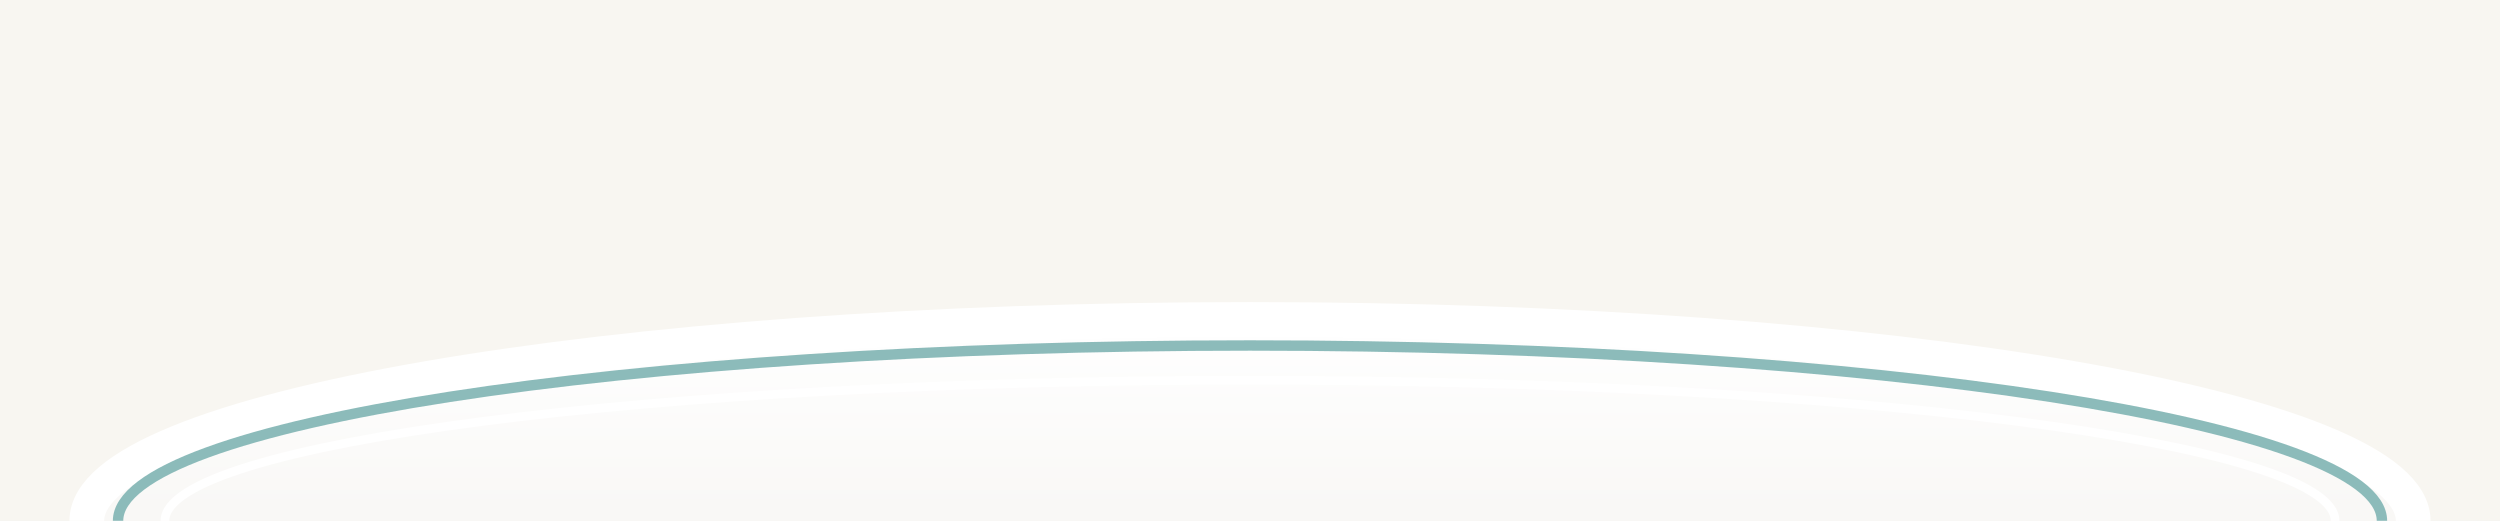
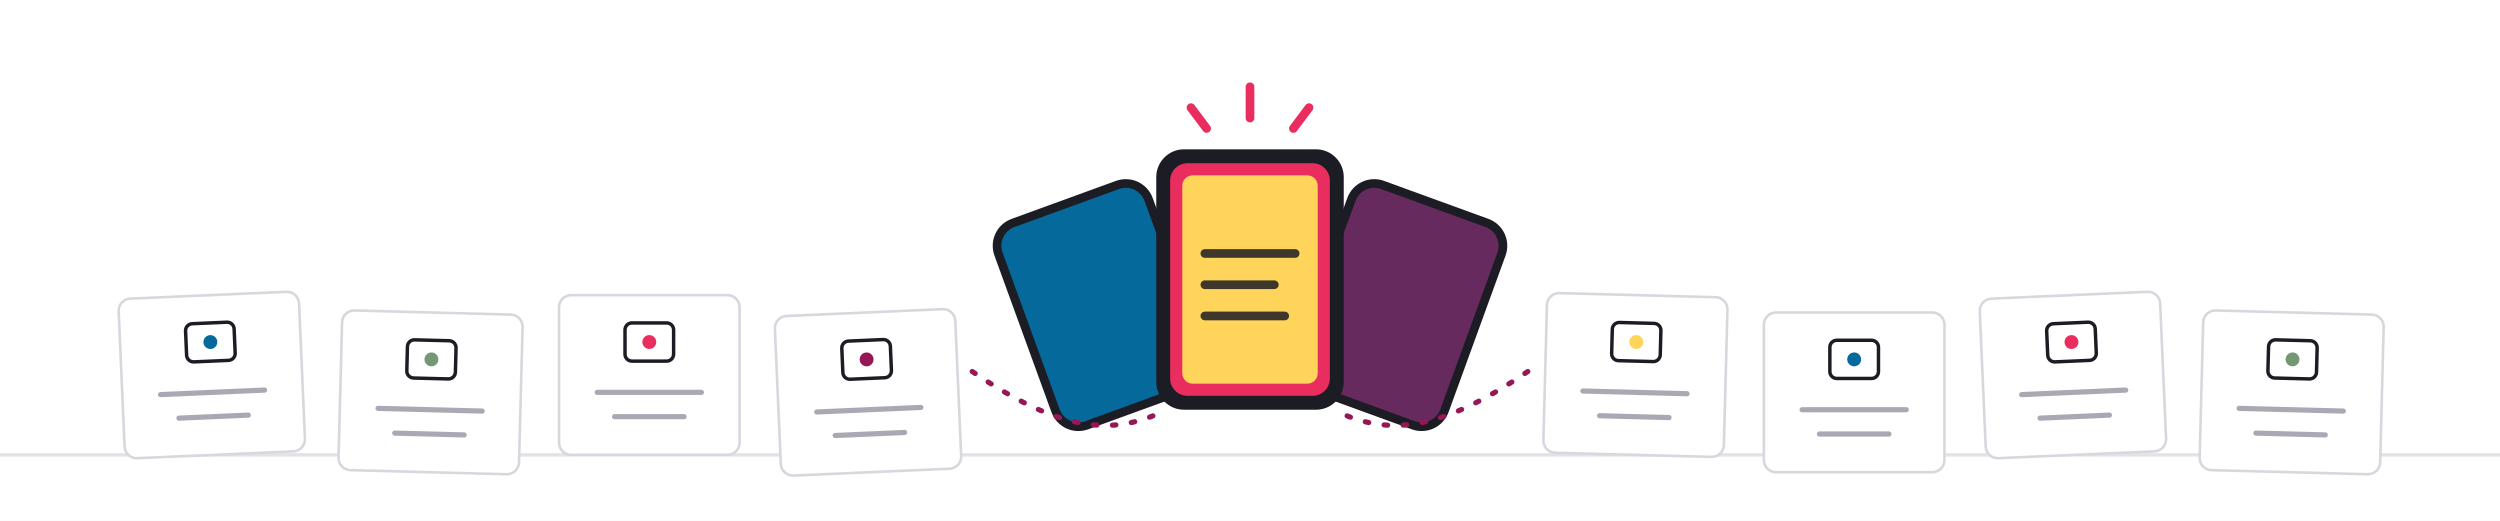
<svg xmlns="http://www.w3.org/2000/svg" viewBox="0 0 1440 300" preserveAspectRatio="xMidYMax slice">
-   <defs>
-     <linearGradient id="porcelain" x2="0" y2="1">
-       <stop stop-color="#FFFFFF" />
-       <stop offset="1" stop-color="#F2F0EC" />
-     </linearGradient>
-   </defs>
-   <path fill="#F8F6F1" d="M0 0h1440v300H0z" />
-   <ellipse cx="720" cy="300" rx="670" ry="116" fill="url(#porcelain)" stroke="#FFFFFF" stroke-width="20" />
-   <ellipse cx="720" cy="300" rx="652" ry="101" fill="none" stroke="#8CBBBA" stroke-width="6" />
-   <ellipse cx="720" cy="300" rx="625" ry="81" fill="none" stroke="#FFFFFF" stroke-width="5" />
+   <rect width="1440" height="300" fill="#FFFFFF" />
+   <path d="M0 262H1440" stroke="#E4E2E7" stroke-width="2" />
+   <g transform="rotate(-2.5 122 216)">
+     <rect x="70" y="170" width="104" height="92" rx="7" fill="#FFFFFF" stroke="#D9D6DE" stroke-width="1.5" />
+     <rect x="108" y="186" width="28" height="22" rx="4" fill="none" stroke="#1C1C24" stroke-width="2" />
+     <circle cx="122" cy="197" r="4" fill="#06699C" />
+     <path d="M92 226h60M102 240h40" stroke="#ABA8B4" stroke-width="3" stroke-linecap="round" />
+   </g>
+   <g transform="rotate(1.5 248 226)">
+     <rect x="196" y="180" width="104" height="92" rx="7" fill="#FFFFFF" stroke="#D9D6DE" stroke-width="1.5" />
+     <rect x="234" y="196" width="28" height="22" rx="4" fill="none" stroke="#1C1C24" stroke-width="2" />
+     <circle cx="248" cy="207" r="4" fill="#739873" />
+     <path d="M218 236h60M228 250h40" stroke="#ABA8B4" stroke-width="3" stroke-linecap="round" />
+   </g>
+   <g transform="rotate(0 374 216)">
+     <rect x="322" y="170" width="104" height="92" rx="7" fill="#FFFFFF" stroke="#D9D6DE" stroke-width="1.5" />
+     <rect x="360" y="186" width="28" height="22" rx="4" fill="none" stroke="#1C1C24" stroke-width="2" />
+     <circle cx="374" cy="197" r="4" fill="#E92D5E" />
+     <path d="M344 226h60M354 240h40" stroke="#ABA8B4" stroke-width="3" stroke-linecap="round" />
+   </g>
+   <g transform="rotate(-2.5 500 226)">
+     <rect x="448" y="180" width="104" height="92" rx="7" fill="#FFFFFF" stroke="#D9D6DE" stroke-width="1.5" />
+     <rect x="486" y="196" width="28" height="22" rx="4" fill="none" stroke="#1C1C24" stroke-width="2" />
+     <circle cx="500" cy="207" r="4" fill="#961756" />
+     <path d="M470 236h60M480 250h40" stroke="#ABA8B4" stroke-width="3" stroke-linecap="round" />
+   </g>
+   <g transform="rotate(1.5 942 216)">
+     <rect x="890" y="170" width="104" height="92" rx="7" fill="#FFFFFF" stroke="#D9D6DE" stroke-width="1.5" />
+     <rect x="928" y="186" width="28" height="22" rx="4" fill="none" stroke="#1C1C24" stroke-width="2" />
+     <circle cx="942" cy="197" r="4" fill="#FFD45A" />
+     <path d="M912 226h60M922 240h40" stroke="#ABA8B4" stroke-width="3" stroke-linecap="round" />
+   </g>
+   <g transform="rotate(0 1068 226)">
+     <rect x="1016" y="180" width="104" height="92" rx="7" fill="#FFFFFF" stroke="#D9D6DE" stroke-width="1.5" />
+     <rect x="1054" y="196" width="28" height="22" rx="4" fill="none" stroke="#1C1C24" stroke-width="2" />
+     <circle cx="1068" cy="207" r="4" fill="#06699C" />
+     <path d="M1038 236h60M1048 250h40" stroke="#ABA8B4" stroke-width="3" stroke-linecap="round" />
+   </g>
+   <g transform="rotate(-2.5 1194 216)">
+     <rect x="1142" y="170" width="104" height="92" rx="7" fill="#FFFFFF" stroke="#D9D6DE" stroke-width="1.5" />
+     <rect x="1180" y="186" width="28" height="22" rx="4" fill="none" stroke="#1C1C24" stroke-width="2" />
+     <circle cx="1194" cy="197" r="4" fill="#E92D5E" />
+     <path d="M1164 226h60M1174 240h40" stroke="#ABA8B4" stroke-width="3" stroke-linecap="round" />
+   </g>
+   <g transform="rotate(1.5 1320 226)">
+     <rect x="1268" y="180" width="104" height="92" rx="7" fill="#FFFFFF" stroke="#D9D6DE" stroke-width="1.5" />
+     <rect x="1306" y="196" width="28" height="22" rx="4" fill="none" stroke="#1C1C24" stroke-width="2" />
+     <circle cx="1320" cy="207" r="4" fill="#739873" />
+     <path d="M1290 236h60M1300 250h40" stroke="#ABA8B4" stroke-width="3" stroke-linecap="round" />
+   </g>
+   <rect transform="rotate(-20 656.0 234)" x="610" y="110" width="92" height="124" rx="14" fill="#06699C" stroke="#1C1C24" stroke-width="5" stroke-linejoin="round" />
+   <rect transform="rotate(20 784.0 234)" x="738" y="110" width="92" height="124" rx="14" fill="#672A5E" stroke="#1C1C24" stroke-width="5" stroke-linejoin="round" />
+   <rect x="666" y="86" width="108" height="150" rx="16" fill="#1C1C24" />
+   <rect x="674" y="94" width="92" height="134" rx="10" fill="#E92D5E" />
+   <rect x="681" y="101" width="78" height="120" rx="6" fill="#FFD45A" />
+   <path d="M694 146h52M694 164h40M694 182h46" stroke="#1C1C24" stroke-width="5" stroke-linecap="round" opacity=".85" />
+   <path d="M560 214C610 248 640 252 672 236M880 214C830 248 800 252 768 236" fill="none" stroke="#961756" stroke-width="3" stroke-dasharray="2 9" stroke-linecap="round" />
+   <g stroke="#E92D5E" stroke-width="5" stroke-linecap="round">
+     <path d="M720 50v18" />
+     <path d="M686 62l9 12" />
+     <path d="M754 62l-9 12" />
+   </g>
</svg>
